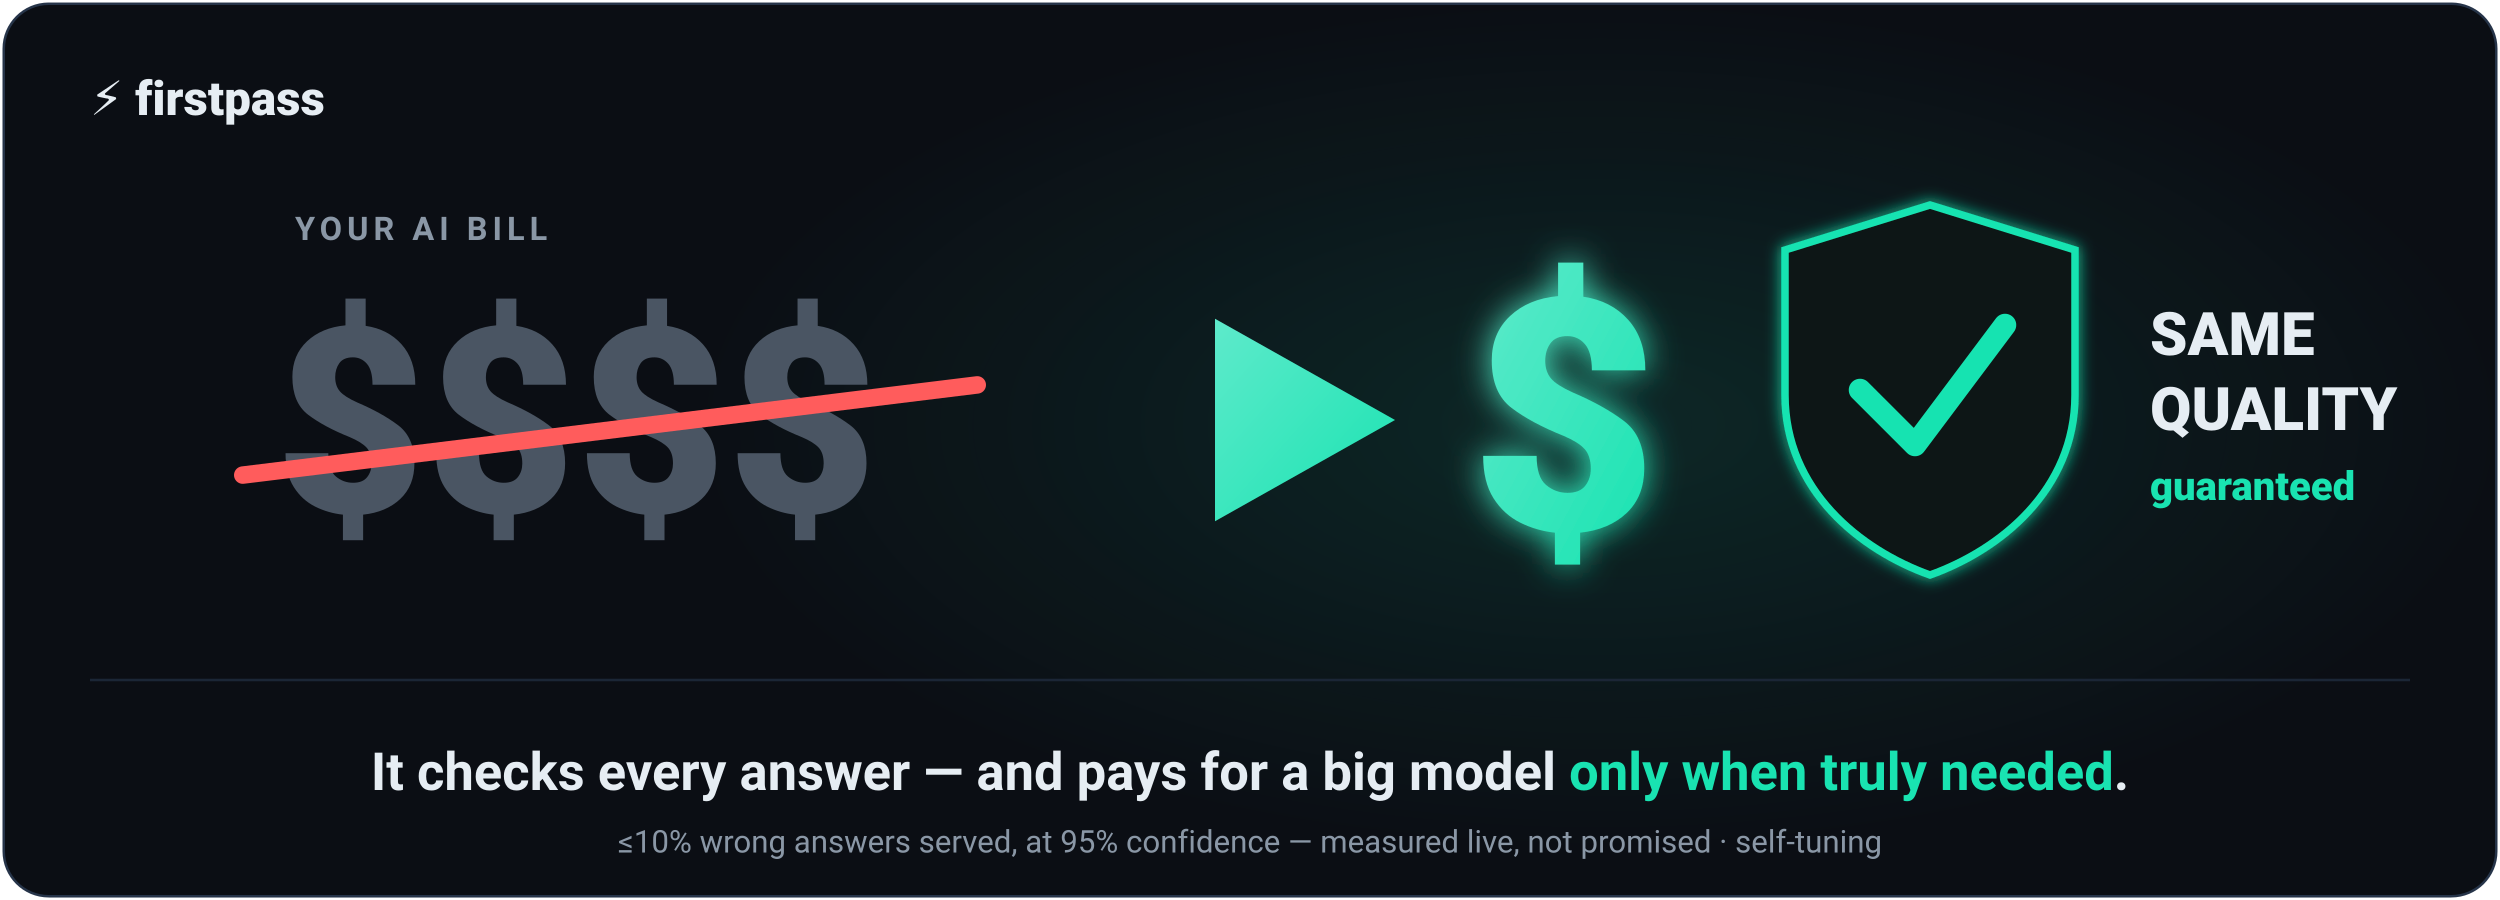
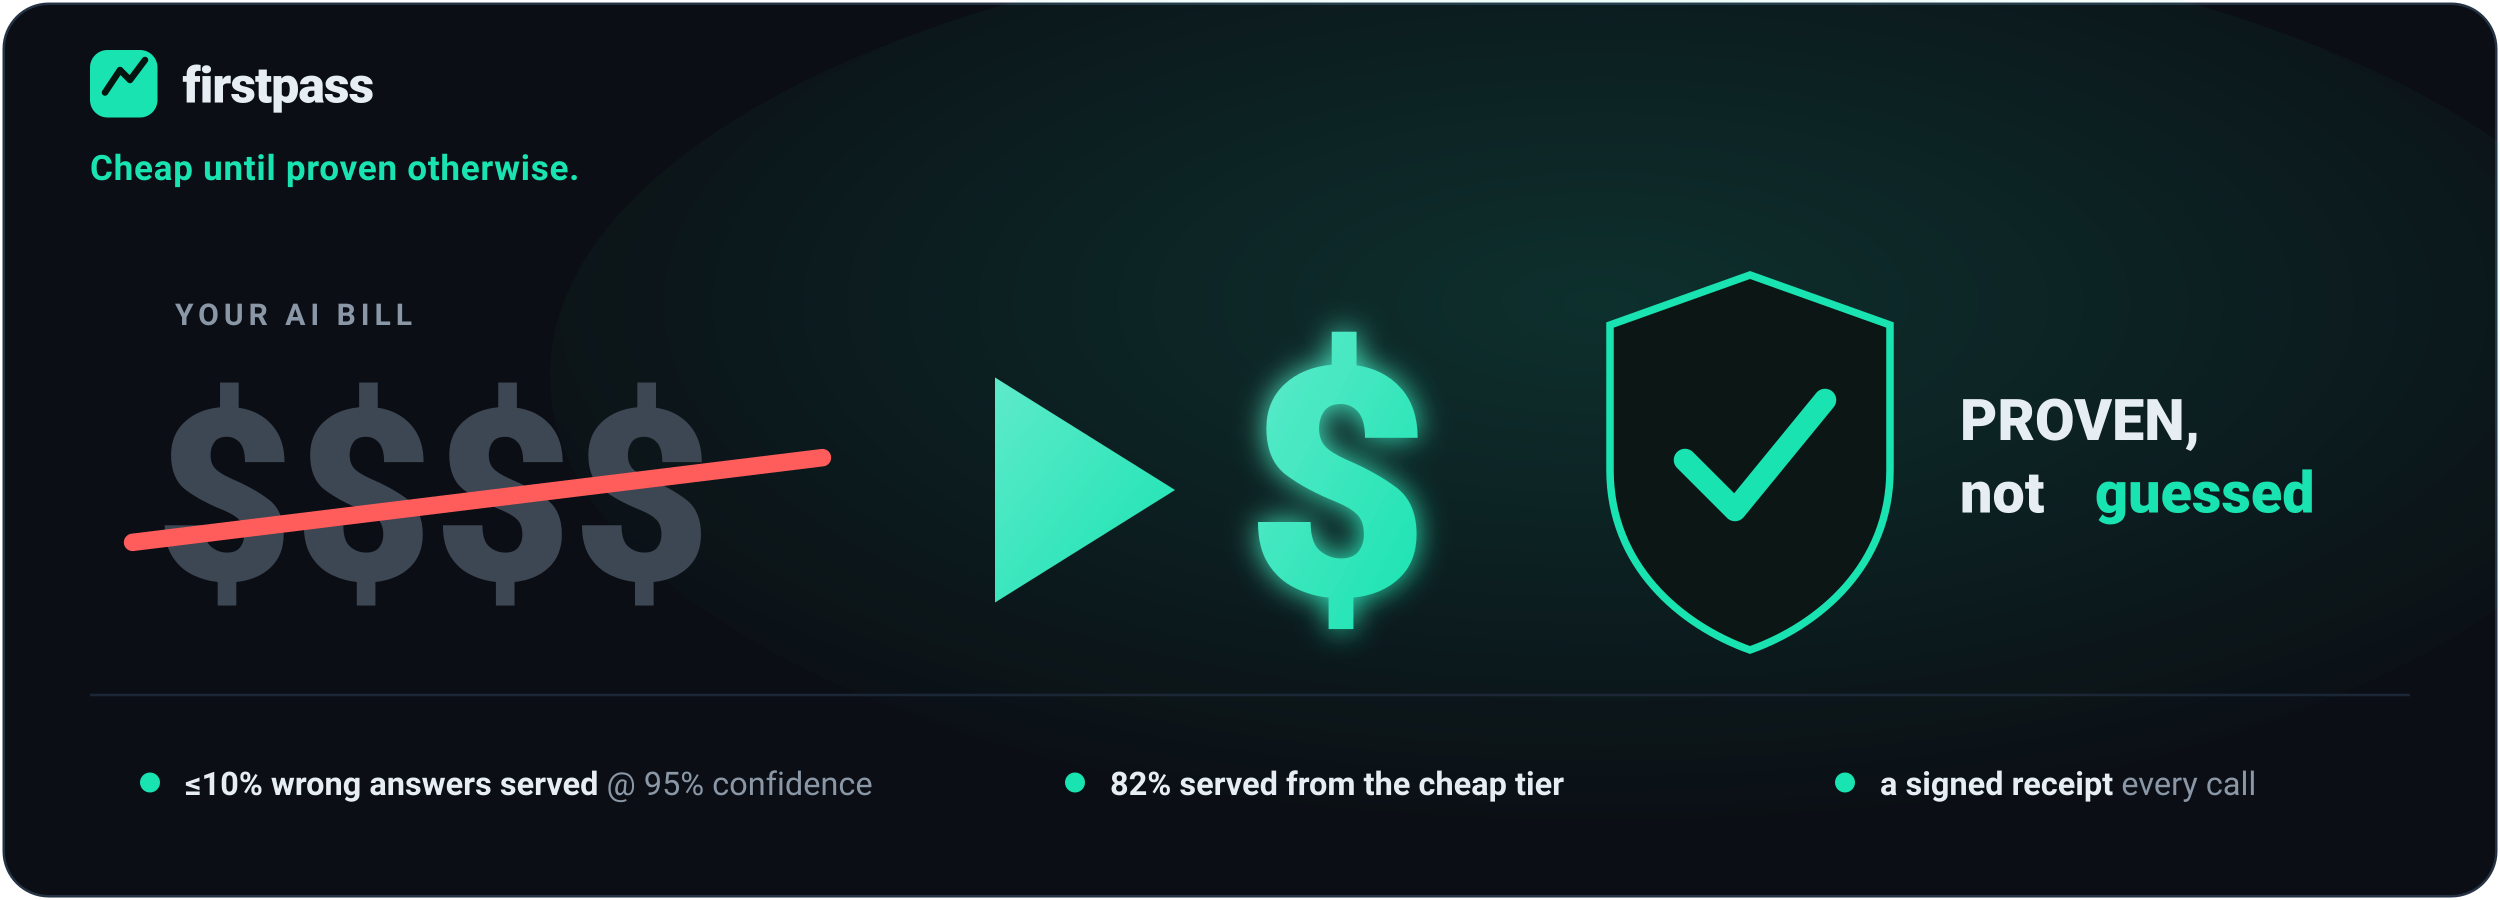
- <svg xmlns="http://www.w3.org/2000/svg" viewBox="0 0 1000 360" role="img" preserveAspectRatio="xMidYMid meet" font-family="ui-sans-serif, -apple-system, Segoe UI, Roboto, sans-serif">
+ <svg xmlns="http://www.w3.org/2000/svg" viewBox="0 0 1000 360" role="img" preserveAspectRatio="xMidYMid meet" font-family="ui-sans-serif, -apple-system, BlinkMacSystemFont, Segoe UI, Roboto, Helvetica, Arial, sans-serif">
  <defs>
-     <linearGradient id="mintg" x1="0" y1="0" x2="1" y2="1">
+     <linearGradient id="h-mint" x1="0" y1="0" x2="1" y2="1">
      <stop offset="0" stop-color="#5EEACB" />
      <stop offset="1" stop-color="#19E3B1" />
    </linearGradient>
-     <radialGradient id="haze" cx="0.5" cy="0.5" r="0.5">
-       <stop offset="0" stop-color="#19E3B1" stop-opacity="0.12" />
+     <radialGradient id="h-haze" cx="0.5" cy="0.42" r="0.6">
+       <stop offset="0" stop-color="#19E3B1" stop-opacity="0.16" />
      <stop offset="1" stop-color="#19E3B1" stop-opacity="0" />
    </radialGradient>
-     <filter id="g1" x="-70%" y="-70%" width="240%" height="240%">
-       <feGaussianBlur stdDeviation="3" result="b" />
+     <filter id="h-glow" x="-70%" y="-70%" width="240%" height="240%">
+       <feGaussianBlur stdDeviation="6" result="b" />
      <feMerge>
        <feMergeNode in="b" />
        <feMergeNode in="SourceGraphic" />
      </feMerge>
    </filter>
-     <filter id="g2" x="-70%" y="-70%" width="240%" height="240%">
-       <feGaussianBlur stdDeviation="7" result="b" />
-       <feMerge>
-         <feMergeNode in="b" />
-         <feMergeNode in="SourceGraphic" />
-       </feMerge>
-     </filter>
-     <marker id="am" markerWidth="9" markerHeight="9" refX="6" refY="4.5" orient="auto">
-       <path d="M0 0 L8 4.5 L0 9 Z" fill="url(#mintg)" />
+     <marker id="h-arw" markerWidth="10" markerHeight="10" refX="6" refY="5" orient="auto">
+       <path d="M0 0 L8 5 L0 10 Z" fill="url(#h-mint)" />
    </marker>
  </defs>
-   <rect x="1.5" y="1.5" width="997" height="357" rx="18" fill="#0B0E14" stroke="#263449" />
-   <ellipse cx="640" cy="170" rx="360" ry="170" fill="url(#haze)" />
-   <text x="36" y="46" font-size="19" font-weight="800" fill="#E6EDF3">⚡ firstpass</text>
-   <text x="118" y="96" font-size="13" font-weight="700" fill="#8A97A6" letter-spacing="2">YOUR AI BILL</text>
-   <text x="110" y="205" font-size="104" font-weight="900" fill="#4A5563">$$$$</text>
-   <line x1="96" y1="172" x2="392" y2="172" stroke="#FF5C5C" stroke-width="7" stroke-linecap="round" transform="rotate(-7 244 172)" />
-   <path d="M430 168 L540 168" stroke="url(#mintg)" stroke-width="9" stroke-linecap="round" marker-end="url(#am)" stroke-dasharray="16 12">
-     <animate attributeName="stroke-dashoffset" from="28" to="0" dur="0.9s" repeatCount="indefinite" />
-   </path>
-   <text x="588" y="212" font-size="130" font-weight="900" fill="url(#mintg)" filter="url(#g2)">$</text>
-   <g filter="url(#g1)">
-     <path d="M772 82 L830 100 L830 158 C830 196 800 220 772 230 C744 220 714 196 714 158 L714 100 Z" fill="#0c1614" stroke="#19E3B1" stroke-width="3" />
-     <path d="M744 156 L766 178 L802 130" fill="none" stroke="#19E3B1" stroke-width="9" stroke-linecap="round" stroke-linejoin="round" />
+   <rect x="1.5" y="1.5" width="997" height="357" rx="18" fill="#0B0E14" stroke="#243244" />
+   <ellipse cx="640" cy="150" rx="420" ry="180" fill="url(#h-haze)" />
+   <g transform="translate(36,40)">
+     <rect x="0" y="-20" width="27" height="27" rx="7" fill="#19E3B1" />
+     <path d="M6 -3 L12 -12 L16 -8 L22 -16" fill="none" stroke="#04140f" stroke-width="2.6" stroke-linecap="round" stroke-linejoin="round" />
+     <text x="37" y="1" font-size="20" font-weight="800" fill="#E6EDF3" letter-spacing="-.4">firstpass</text>
  </g>
-   <text x="860" y="142" font-size="24" font-weight="900" fill="#E6EDF3">SAME</text>
-   <text x="860" y="172" font-size="24" font-weight="900" fill="#E6EDF3">QUALITY</text>
-   <text x="860" y="200" font-size="16" font-weight="800" fill="#19E3B1">guaranteed</text>
-   <line x1="36" y1="272" x2="964" y2="272" stroke="#1B2636" />
-   <text x="500" y="316" text-anchor="middle" font-size="21" font-weight="700" fill="#E6EDF3">It checks every answer — and pays for a big model <tspan fill="#19E3B1">only when truly needed</tspan>.</text>
-   <text x="500" y="341" text-anchor="middle" font-size="12.5" fill="#8A97A6">≤10% wrong answers served, at 95% confidence — measured live, not promised · self-tuning</text>
+   <text x="36" y="72" font-size="14" font-weight="600" fill="#19E3B1" letter-spacing="0.3">Cheap until proven otherwise.</text>
+   <text x="70" y="130" font-size="12" font-weight="700" fill="#8A97A6" letter-spacing="2">YOUR AI BILL</text>
+   <text x="62" y="232" font-size="96" font-weight="900" fill="#3d4653">$$$$</text>
+   <line x1="52" y1="200" x2="330" y2="200" stroke="#FF5C5C" stroke-width="7" stroke-linecap="round" transform="rotate(-7 191 200)" />
+   <path d="M360 196 L452 196" stroke="url(#h-mint)" stroke-width="9" stroke-linecap="round" marker-end="url(#h-arw)" />
+   <text x="498" y="238" font-size="128" font-weight="900" fill="url(#h-mint)" filter="url(#h-glow)">$</text>
+   <g transform="translate(636,110)">
+     <path d="M64 0 L120 20 L120 78 C120 116 92 140 64 150 C36 140 8 116 8 78 L8 20 Z" fill="#0c1614" stroke="#19E3B1" stroke-width="3" />
+     <path d="M38 74 L58 94 L94 50" fill="none" stroke="#19E3B1" stroke-width="9" stroke-linecap="round" stroke-linejoin="round" />
+   </g>
+   <text x="784" y="176" font-size="23" font-weight="900" fill="#E6EDF3">PROVEN,</text>
+   <text x="784" y="205" font-size="23" font-weight="900" fill="#E6EDF3">not</text>
+   <text x="838" y="205" font-size="23" font-weight="900" fill="#19E3B1">guessed</text>
+   <line x1="36" y1="278" x2="964" y2="278" stroke="#1B2636" />
+   <g font-size="13" font-weight="600">
+     <circle cx="60" cy="313" r="4" fill="#19E3B1" />
+     <text x="74" y="318" fill="#E6EDF3">≤10% wrong answers served <tspan fill="#8A97A6" font-weight="400">@ 95% confidence</tspan>
+     </text>
+     <circle cx="430" cy="313" r="4" fill="#19E3B1" />
+     <text x="444" y="318" fill="#E6EDF3">82% served from the cheap tier</text>
+     <circle cx="738" cy="313" r="4" fill="#19E3B1" />
+     <text x="752" y="318" fill="#E6EDF3">a signed receipt <tspan fill="#8A97A6" font-weight="400">every call</tspan>
+     </text>
+   </g>
</svg>
